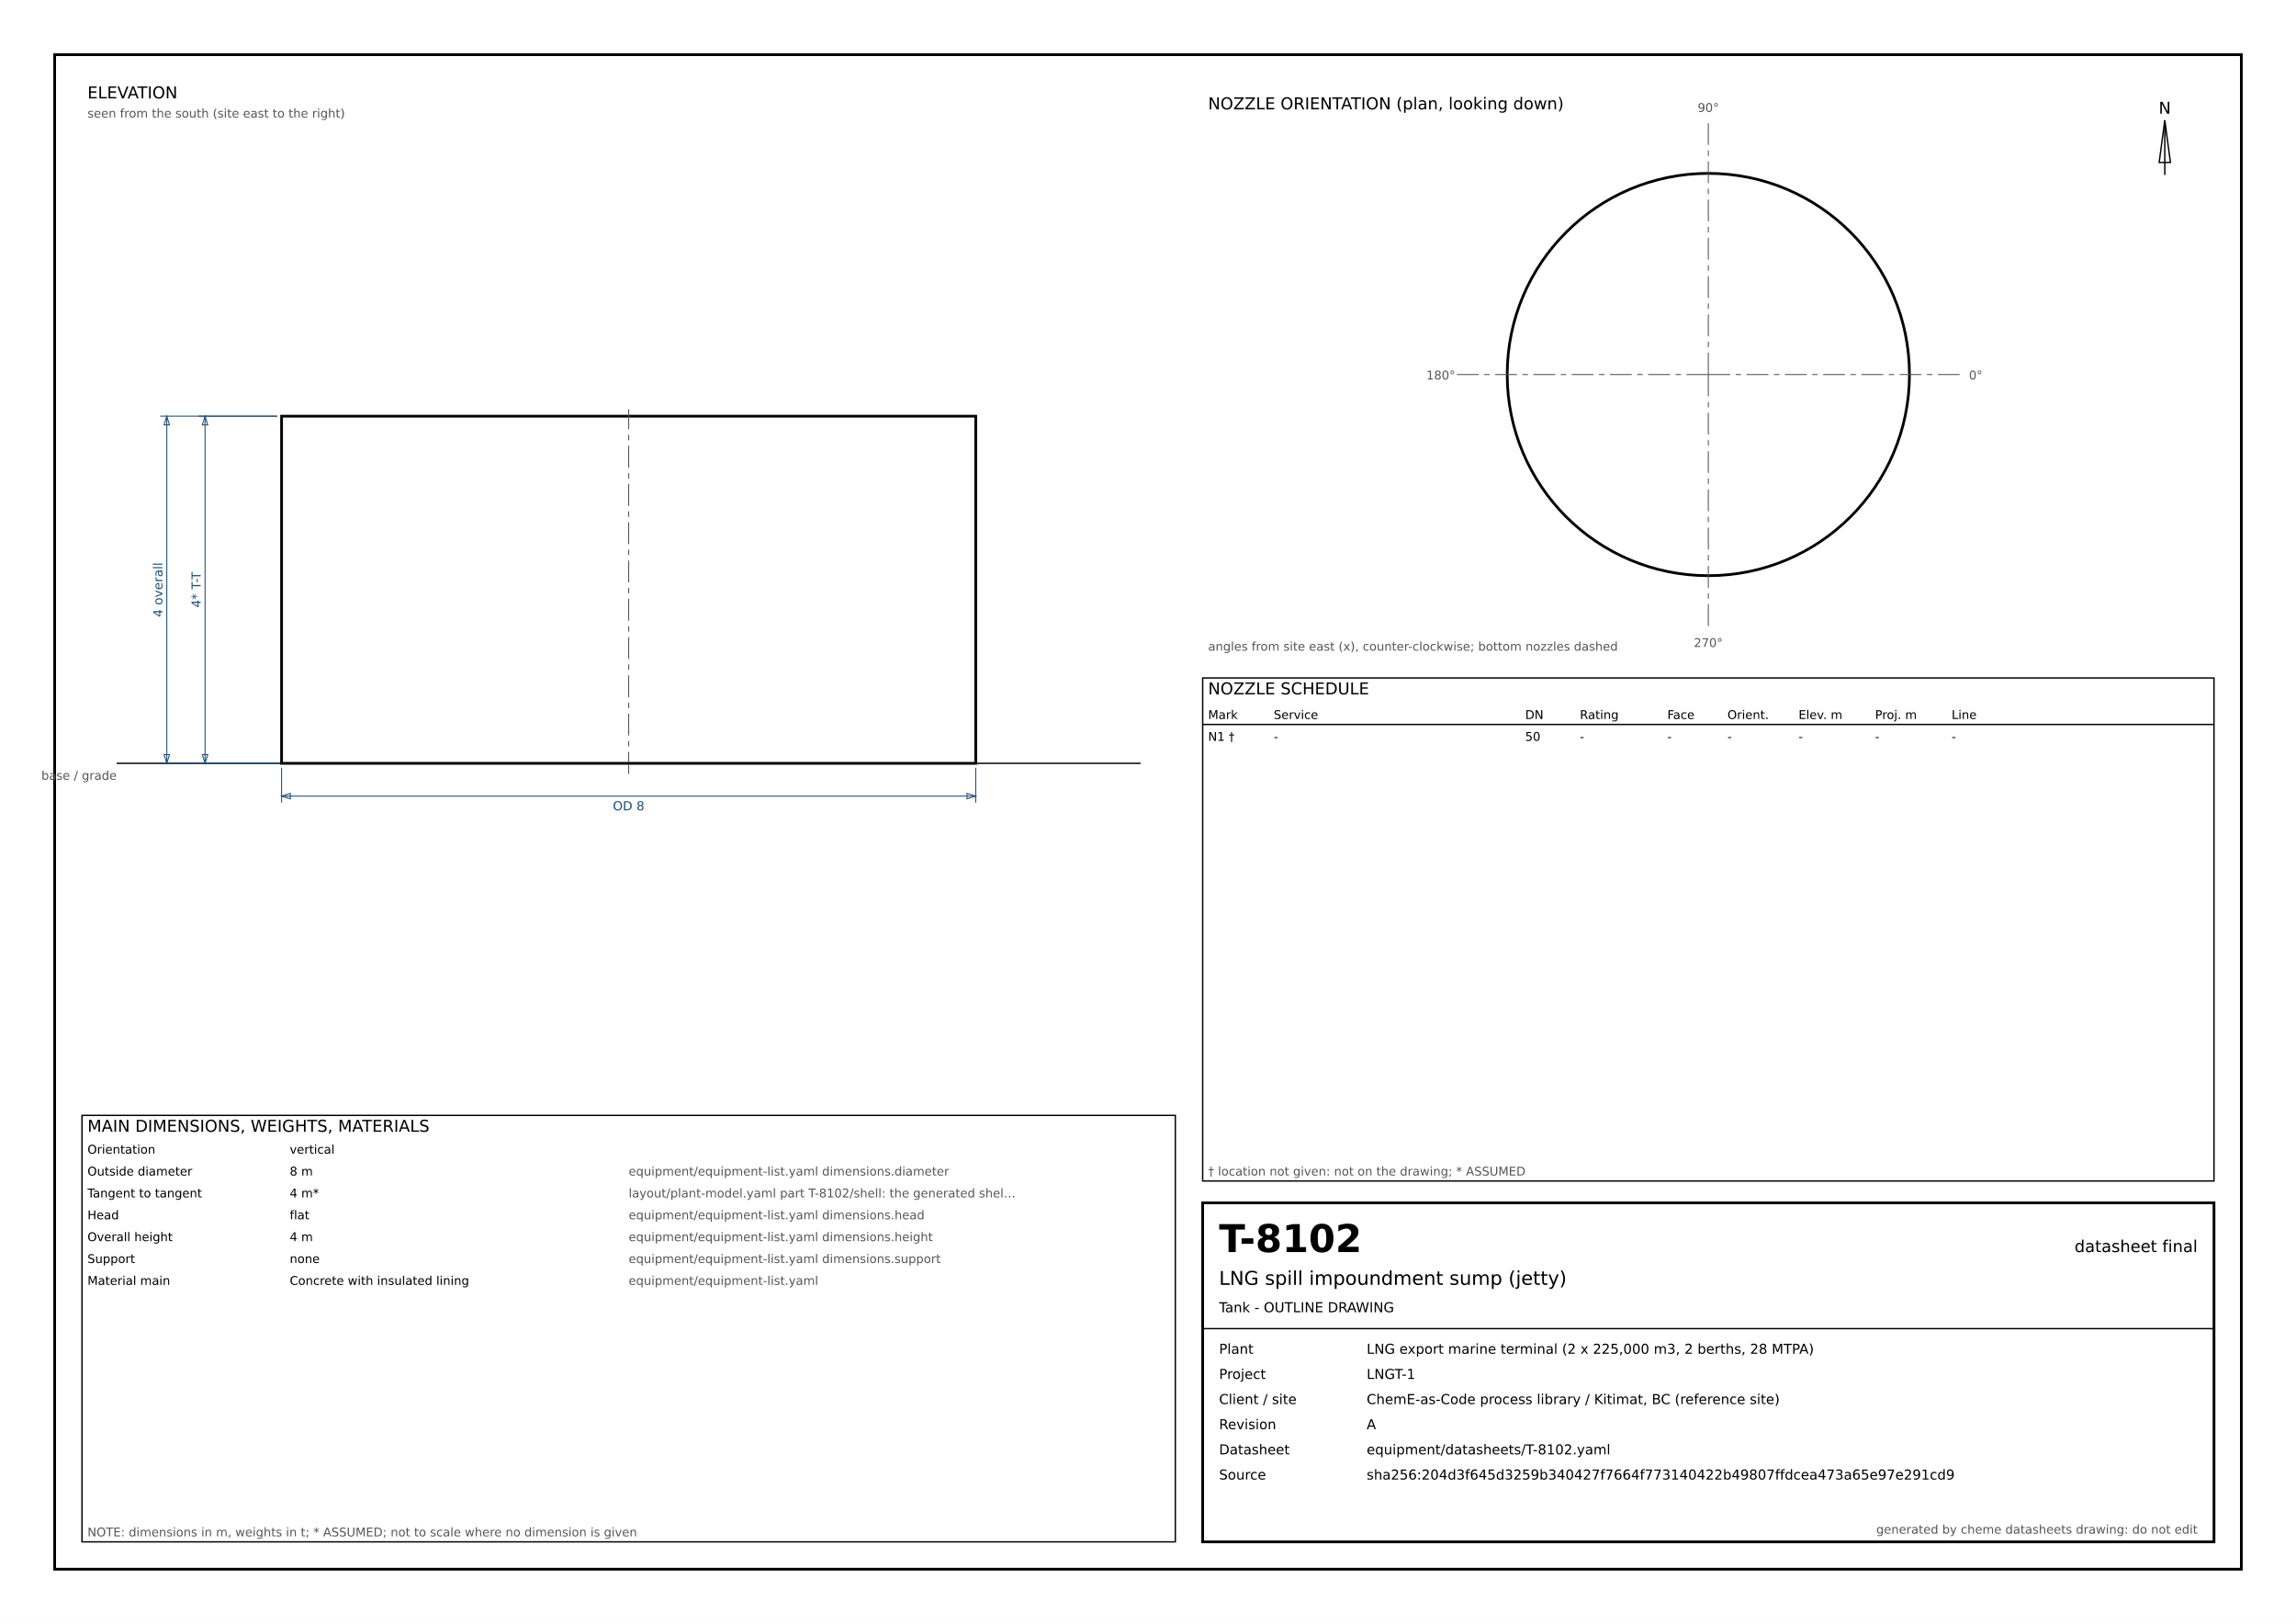
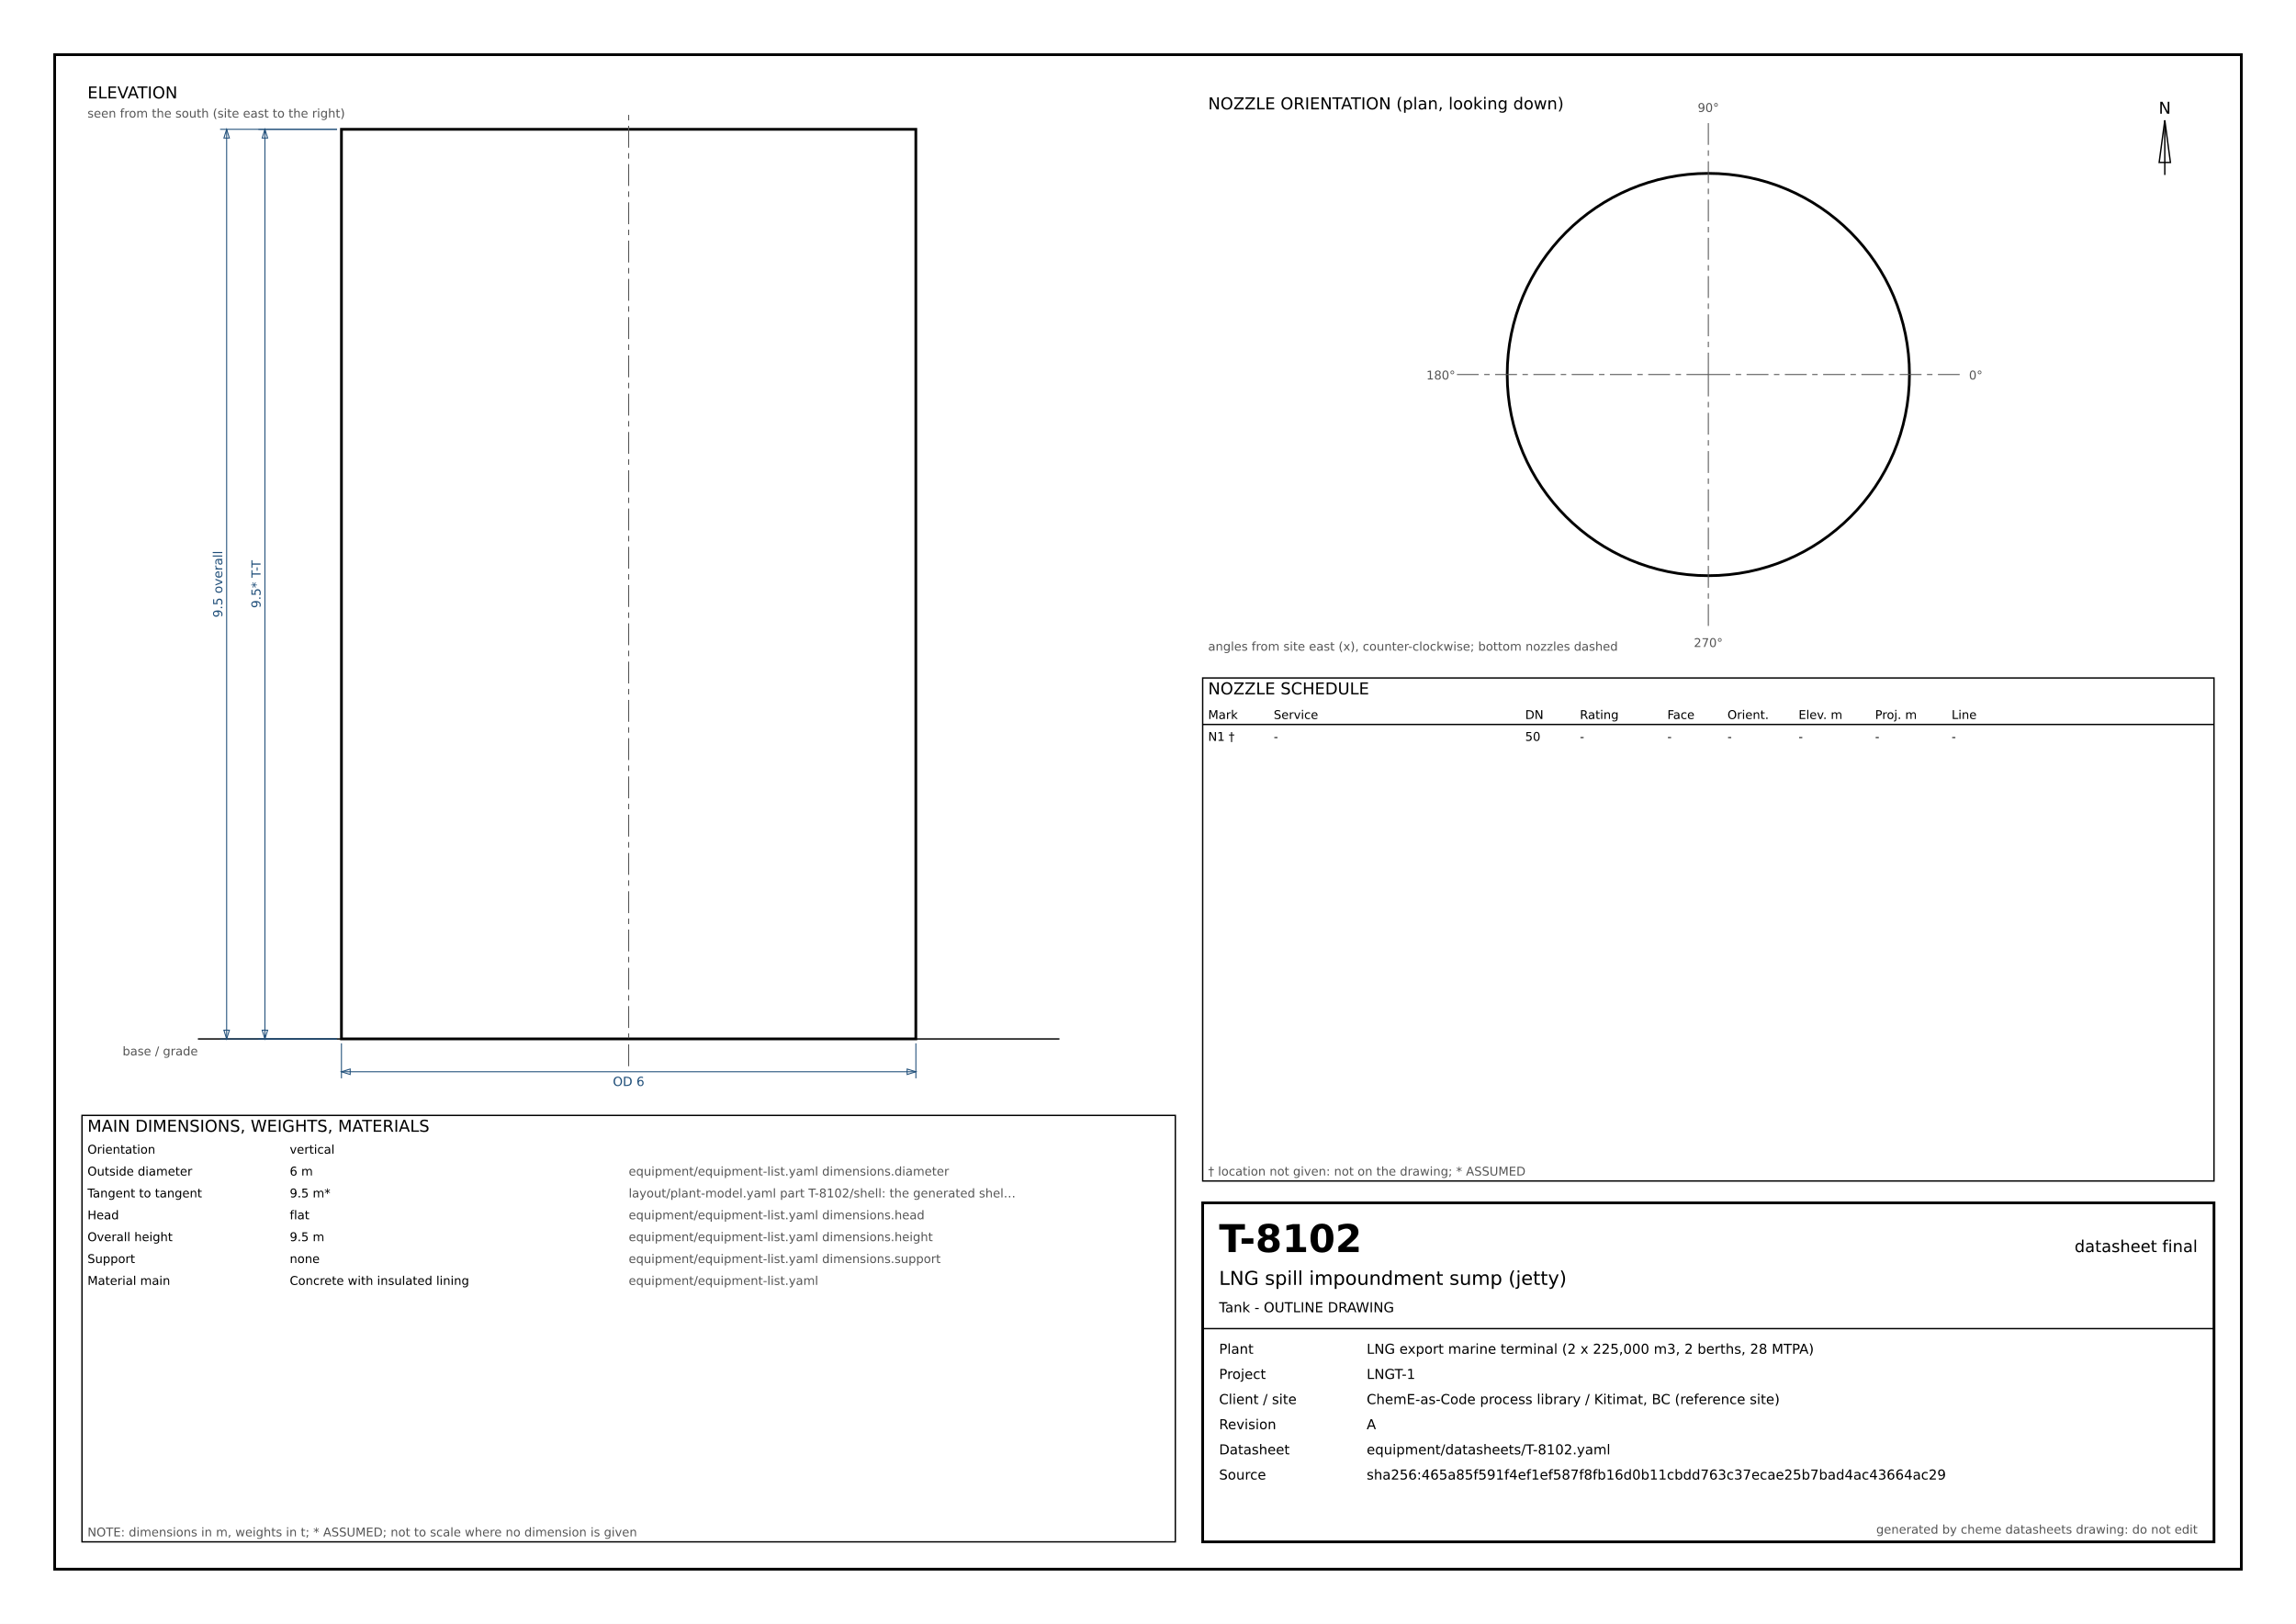
<svg xmlns="http://www.w3.org/2000/svg" width="420mm" height="297mm" viewBox="0 0 420 297">
  <style>
.frame{fill:none;stroke:#000;stroke-width:0.5}
.thin{fill:none;stroke:#000;stroke-width:0.25}
.outline{fill:#fff;stroke:#000;stroke-width:0.5}
.hidden{fill:none;stroke:#000;stroke-width:0.25;stroke-dasharray:1.5 1}
.centre{fill:none;stroke:#555;stroke-width:0.18;stroke-dasharray:4 1 1 1}
.tl{fill:none;stroke:#555;stroke-width:0.18;stroke-dasharray:2 1}
.dim{fill:none;stroke:#1f4e79;stroke-width:0.18}
.nozzle{fill:#fff;stroke:#b71c1c;stroke-width:0.35}
.section{fill:none;stroke:#2e7d32;stroke-width:0.25;stroke-dasharray:2 1}
text{font-family:'DejaVu Sans',Arial,Helvetica,sans-serif;fill:#000}
.t2{font-size:2.2px}.t25{font-size:2.5px}.t3{font-size:3px}.t35{font-size:3.5px}
.t5{font-size:5px;font-weight:bold}.t7{font-size:7px;font-weight:bold}
.dimt{font-size:2.3px;fill:#1f4e79}.nt{font-size:2.3px;fill:#b71c1c}
.note{font-size:2.2px;fill:#555}
.draft{font-size:40px;font-weight:bold;fill:#c62828;fill-opacity:0.12}
</style>
  <rect x="0" y="0" width="420" height="297" fill="#fff" />
  <rect x="10" y="10" width="400" height="277" class="frame" />
  <text x="16" y="18" class="t3" text-anchor="start">ELEVATION</text>
-   <rect x="51.51" y="76.12" width="126.98" height="63.49" class="outline" />
-   <line x1="115" y1="141.52" x2="115" y2="74.85" class="centre" />
-   <line x1="21.35" y1="139.61" x2="208.65" y2="139.61" class="thin" />
-   <text x="21.35" y="142.61" class="note" text-anchor="end">base / grade</text>
-   <line x1="50.71" y1="139.61" x2="29.31" y2="139.61" class="dim" />
-   <line x1="50.71" y1="76.12" x2="29.31" y2="76.12" class="dim" />
-   <line x1="30.51" y1="139.61" x2="30.51" y2="76.12" class="dim" />
-   <path d="M30.51,139.61 l0.5,-1.6 l-1,0 z" class="dim" />
-   <path d="M30.51,76.12 l0.5,1.6 l-1,0 z" class="dim" />
-   <text x="29.71" y="107.87" class="dimt" text-anchor="middle" transform="rotate(-90 29.71 107.87)">4 overall</text>
-   <line x1="50.71" y1="139.61" x2="36.31" y2="139.61" class="dim" />
-   <line x1="50.71" y1="76.12" x2="36.31" y2="76.12" class="dim" />
-   <line x1="37.51" y1="139.61" x2="37.51" y2="76.12" class="dim" />
-   <path d="M37.51,139.61 l0.5,-1.6 l-1,0 z" class="dim" />
-   <path d="M37.51,76.12 l0.5,1.6 l-1,0 z" class="dim" />
-   <text x="36.71" y="107.87" class="dimt" text-anchor="middle" transform="rotate(-90 36.71 107.87)">4* T-T</text>
-   <line x1="51.51" y1="140.41" x2="51.51" y2="146.81" class="dim" />
-   <line x1="178.49" y1="140.41" x2="178.49" y2="146.81" class="dim" />
-   <line x1="51.51" y1="145.61" x2="178.49" y2="145.61" class="dim" />
-   <path d="M51.51,145.61 l1.6,0.5 l0,-1 z" class="dim" />
-   <path d="M178.49,145.61 l-1.6,0.5 l0,-1 z" class="dim" />
-   <text x="115" y="148.21" class="dimt" text-anchor="middle">OD 8</text>
+   <rect x="62.46" y="23.65" width="105.07" height="166.36" class="outline" />
+   <line x1="115" y1="195.01" x2="115" y2="20.33" class="centre" />
+   <line x1="36.2" y1="190.02" x2="193.8" y2="190.02" class="thin" />
+   <text x="36.2" y="193.02" class="note" text-anchor="end">base / grade</text>
+   <line x1="61.66" y1="190.02" x2="40.26" y2="190.02" class="dim" />
+   <line x1="61.66" y1="23.65" x2="40.26" y2="23.65" class="dim" />
+   <line x1="41.46" y1="190.02" x2="41.46" y2="23.65" class="dim" />
+   <path d="M41.46,190.02 l0.5,-1.6 l-1,0 z" class="dim" />
+   <path d="M41.46,23.65 l0.5,1.6 l-1,0 z" class="dim" />
+   <text x="40.66" y="106.84" class="dimt" text-anchor="middle" transform="rotate(-90 40.66 106.84)">9.5 overall</text>
+   <line x1="61.66" y1="190.02" x2="47.26" y2="190.02" class="dim" />
+   <line x1="61.66" y1="23.65" x2="47.26" y2="23.65" class="dim" />
+   <line x1="48.46" y1="190.02" x2="48.46" y2="23.65" class="dim" />
+   <path d="M48.46,190.02 l0.5,-1.6 l-1,0 z" class="dim" />
+   <path d="M48.46,23.65 l0.5,1.6 l-1,0 z" class="dim" />
+   <text x="47.66" y="106.84" class="dimt" text-anchor="middle" transform="rotate(-90 47.66 106.84)">9.5* T-T</text>
+   <line x1="62.46" y1="190.82" x2="62.46" y2="197.22" class="dim" />
+   <line x1="167.54" y1="190.82" x2="167.54" y2="197.22" class="dim" />
+   <line x1="62.46" y1="196.02" x2="167.54" y2="196.02" class="dim" />
+   <path d="M62.46,196.02 l1.6,0.5 l0,-1 z" class="dim" />
+   <path d="M167.54,196.02 l-1.6,0.5 l0,-1 z" class="dim" />
+   <text x="115" y="198.62" class="dimt" text-anchor="middle">OD 6</text>
  <circle cx="312.5" cy="68.5" r="36.79" class="outline" />
  <line x1="312.5" y1="68.5" x2="358.48" y2="68.5" class="centre" />
  <line x1="312.5" y1="68.5" x2="312.5" y2="22.52" class="centre" />
  <line x1="312.5" y1="68.5" x2="266.52" y2="68.5" class="centre" />
  <line x1="312.5" y1="68.5" x2="312.5" y2="114.48" class="centre" />
  <text x="361.43" y="69.4" class="note" text-anchor="middle">0°</text>
  <text x="312.5" y="20.47" class="note" text-anchor="middle">90°</text>
  <text x="263.57" y="69.4" class="note" text-anchor="middle">180°</text>
  <text x="312.5" y="118.33" class="note" text-anchor="middle">270°</text>
  <line x1="396" y1="32" x2="396" y2="22" class="thin" />
  <path d="M396,22 L394.97,29.71 L397.03,29.71 z" class="thin" />
  <text x="396" y="20.8" class="t3" text-anchor="middle">N</text>
  <text x="221" y="20" class="t3" text-anchor="start">NOZZLE ORIENTATION (plan, looking down)</text>
  <text x="221" y="119" class="note" text-anchor="start">angles from site east (x), counter-clockwise; bottom nozzles dashed</text>
  <text x="16" y="21.5" class="note" text-anchor="start">seen from the south (site east to the right)</text>
  <text x="221" y="127" class="t3" text-anchor="start">NOZZLE SCHEDULE</text>
  <text x="221" y="131.5" class="t2" text-anchor="start">Mark</text>
  <text x="233" y="131.5" class="t2" text-anchor="start">Service</text>
  <text x="279" y="131.5" class="t2" text-anchor="start">DN</text>
  <text x="289" y="131.5" class="t2" text-anchor="start">Rating</text>
  <text x="305" y="131.5" class="t2" text-anchor="start">Face</text>
  <text x="316" y="131.5" class="t2" text-anchor="start">Orient.</text>
  <text x="329" y="131.5" class="t2" text-anchor="start">Elev. m</text>
  <text x="343" y="131.5" class="t2" text-anchor="start">Proj. m</text>
  <text x="357" y="131.5" class="t2" text-anchor="start">Line</text>
  <line x1="220" y1="132.5" x2="405" y2="132.5" class="thin" />
  <text x="221" y="135.5" class="t2" text-anchor="start">N1 †</text>
  <text x="233" y="135.5" class="t2" text-anchor="start">-</text>
  <text x="279" y="135.5" class="t2" text-anchor="start">50</text>
  <text x="289" y="135.5" class="t2" text-anchor="start">-</text>
  <text x="305" y="135.5" class="t2" text-anchor="start">-</text>
  <text x="316" y="135.5" class="t2" text-anchor="start">-</text>
  <text x="329" y="135.5" class="t2" text-anchor="start">-</text>
  <text x="343" y="135.5" class="t2" text-anchor="start">-</text>
  <text x="357" y="135.5" class="t2" text-anchor="start">-</text>
  <text x="221" y="215" class="note" text-anchor="start">† location not given: not on the drawing; * ASSUMED</text>
  <rect x="220" y="124" width="185" height="92" class="thin" />
  <text x="16" y="207" class="t3" text-anchor="start">MAIN DIMENSIONS, WEIGHTS, MATERIALS</text>
  <text x="16" y="211" class="t2" text-anchor="start">Orientation</text>
  <text x="53" y="211" class="t2" text-anchor="start">vertical</text>
  <text x="115" y="211" class="note" text-anchor="start" />
  <text x="16" y="215" class="t2" text-anchor="start">Outside diameter</text>
-   <text x="53" y="215" class="t2" text-anchor="start">8 m</text>
+   <text x="53" y="215" class="t2" text-anchor="start">6 m</text>
  <text x="115" y="215" class="note" text-anchor="start">equipment/equipment-list.yaml dimensions.diameter</text>
  <text x="16" y="219" class="t2" text-anchor="start">Tangent to tangent</text>
-   <text x="53" y="219" class="t2" text-anchor="start">4 m*</text>
+   <text x="53" y="219" class="t2" text-anchor="start">9.5 m*</text>
  <text x="115" y="219" class="note" text-anchor="start">layout/plant-model.yaml part T-8102/shell: the generated shel…</text>
  <text x="16" y="223" class="t2" text-anchor="start">Head</text>
  <text x="53" y="223" class="t2" text-anchor="start">flat</text>
  <text x="115" y="223" class="note" text-anchor="start">equipment/equipment-list.yaml dimensions.head</text>
  <text x="16" y="227" class="t2" text-anchor="start">Overall height</text>
-   <text x="53" y="227" class="t2" text-anchor="start">4 m</text>
+   <text x="53" y="227" class="t2" text-anchor="start">9.5 m</text>
  <text x="115" y="227" class="note" text-anchor="start">equipment/equipment-list.yaml dimensions.height</text>
  <text x="16" y="231" class="t2" text-anchor="start">Support</text>
  <text x="53" y="231" class="t2" text-anchor="start">none</text>
  <text x="115" y="231" class="note" text-anchor="start">equipment/equipment-list.yaml dimensions.support</text>
  <text x="16" y="235" class="t2" text-anchor="start">Material main</text>
  <text x="53" y="235" class="t2" text-anchor="start">Concrete with insulated lining</text>
  <text x="115" y="235" class="note" text-anchor="start">equipment/equipment-list.yaml</text>
  <text x="16" y="281" class="note" text-anchor="start">NOTE: dimensions in m, weights in t; * ASSUMED; not to scale where no dimension is given</text>
  <rect x="15" y="204" width="200" height="78" class="thin" />
  <rect x="220" y="220" width="185" height="62" class="frame" />
  <text x="223" y="229" class="t7" text-anchor="start">T-8102</text>
  <text x="223" y="235" class="t35" text-anchor="start">LNG spill impoundment sump (jetty)</text>
  <text x="223" y="240" class="t25" text-anchor="start">Tank - OUTLINE DRAWING</text>
  <line x1="220" y1="243" x2="405" y2="243" class="thin" />
  <text x="223" y="247.6" class="t25" text-anchor="start">Plant</text>
  <text x="250" y="247.6" class="t25" text-anchor="start">LNG export marine terminal (2 x 225,000 m3, 2 berths, 28 MTPA)</text>
  <text x="223" y="252.2" class="t25" text-anchor="start">Project</text>
  <text x="250" y="252.2" class="t25" text-anchor="start">LNGT-1</text>
  <text x="223" y="256.8" class="t25" text-anchor="start">Client / site</text>
  <text x="250" y="256.8" class="t25" text-anchor="start">ChemE-as-Code process library / Kitimat, BC (reference site)</text>
  <text x="223" y="261.4" class="t25" text-anchor="start">Revision</text>
  <text x="250" y="261.4" class="t25" text-anchor="start">A</text>
  <text x="223" y="266" class="t25" text-anchor="start">Datasheet</text>
  <text x="250" y="266" class="t25" text-anchor="start">equipment/datasheets/T-8102.yaml</text>
  <text x="223" y="270.6" class="t25" text-anchor="start">Source</text>
-   <text x="250" y="270.6" class="t25" text-anchor="start">sha256:204d3f645d3259b340427f7664f773140422b49807ffdcea473a65e97e291cd9</text>
+   <text x="250" y="270.6" class="t25" text-anchor="start">sha256:465a85f591f4ef1ef587f8fb16d0b11cbdd763c37ecae25b7bad4ac43664ac29</text>
  <text x="402" y="229" class="t3" text-anchor="end">datasheet final</text>
  <text x="402" y="280.5" class="note" text-anchor="end">generated by cheme datasheets drawing: do not edit</text>
</svg>
